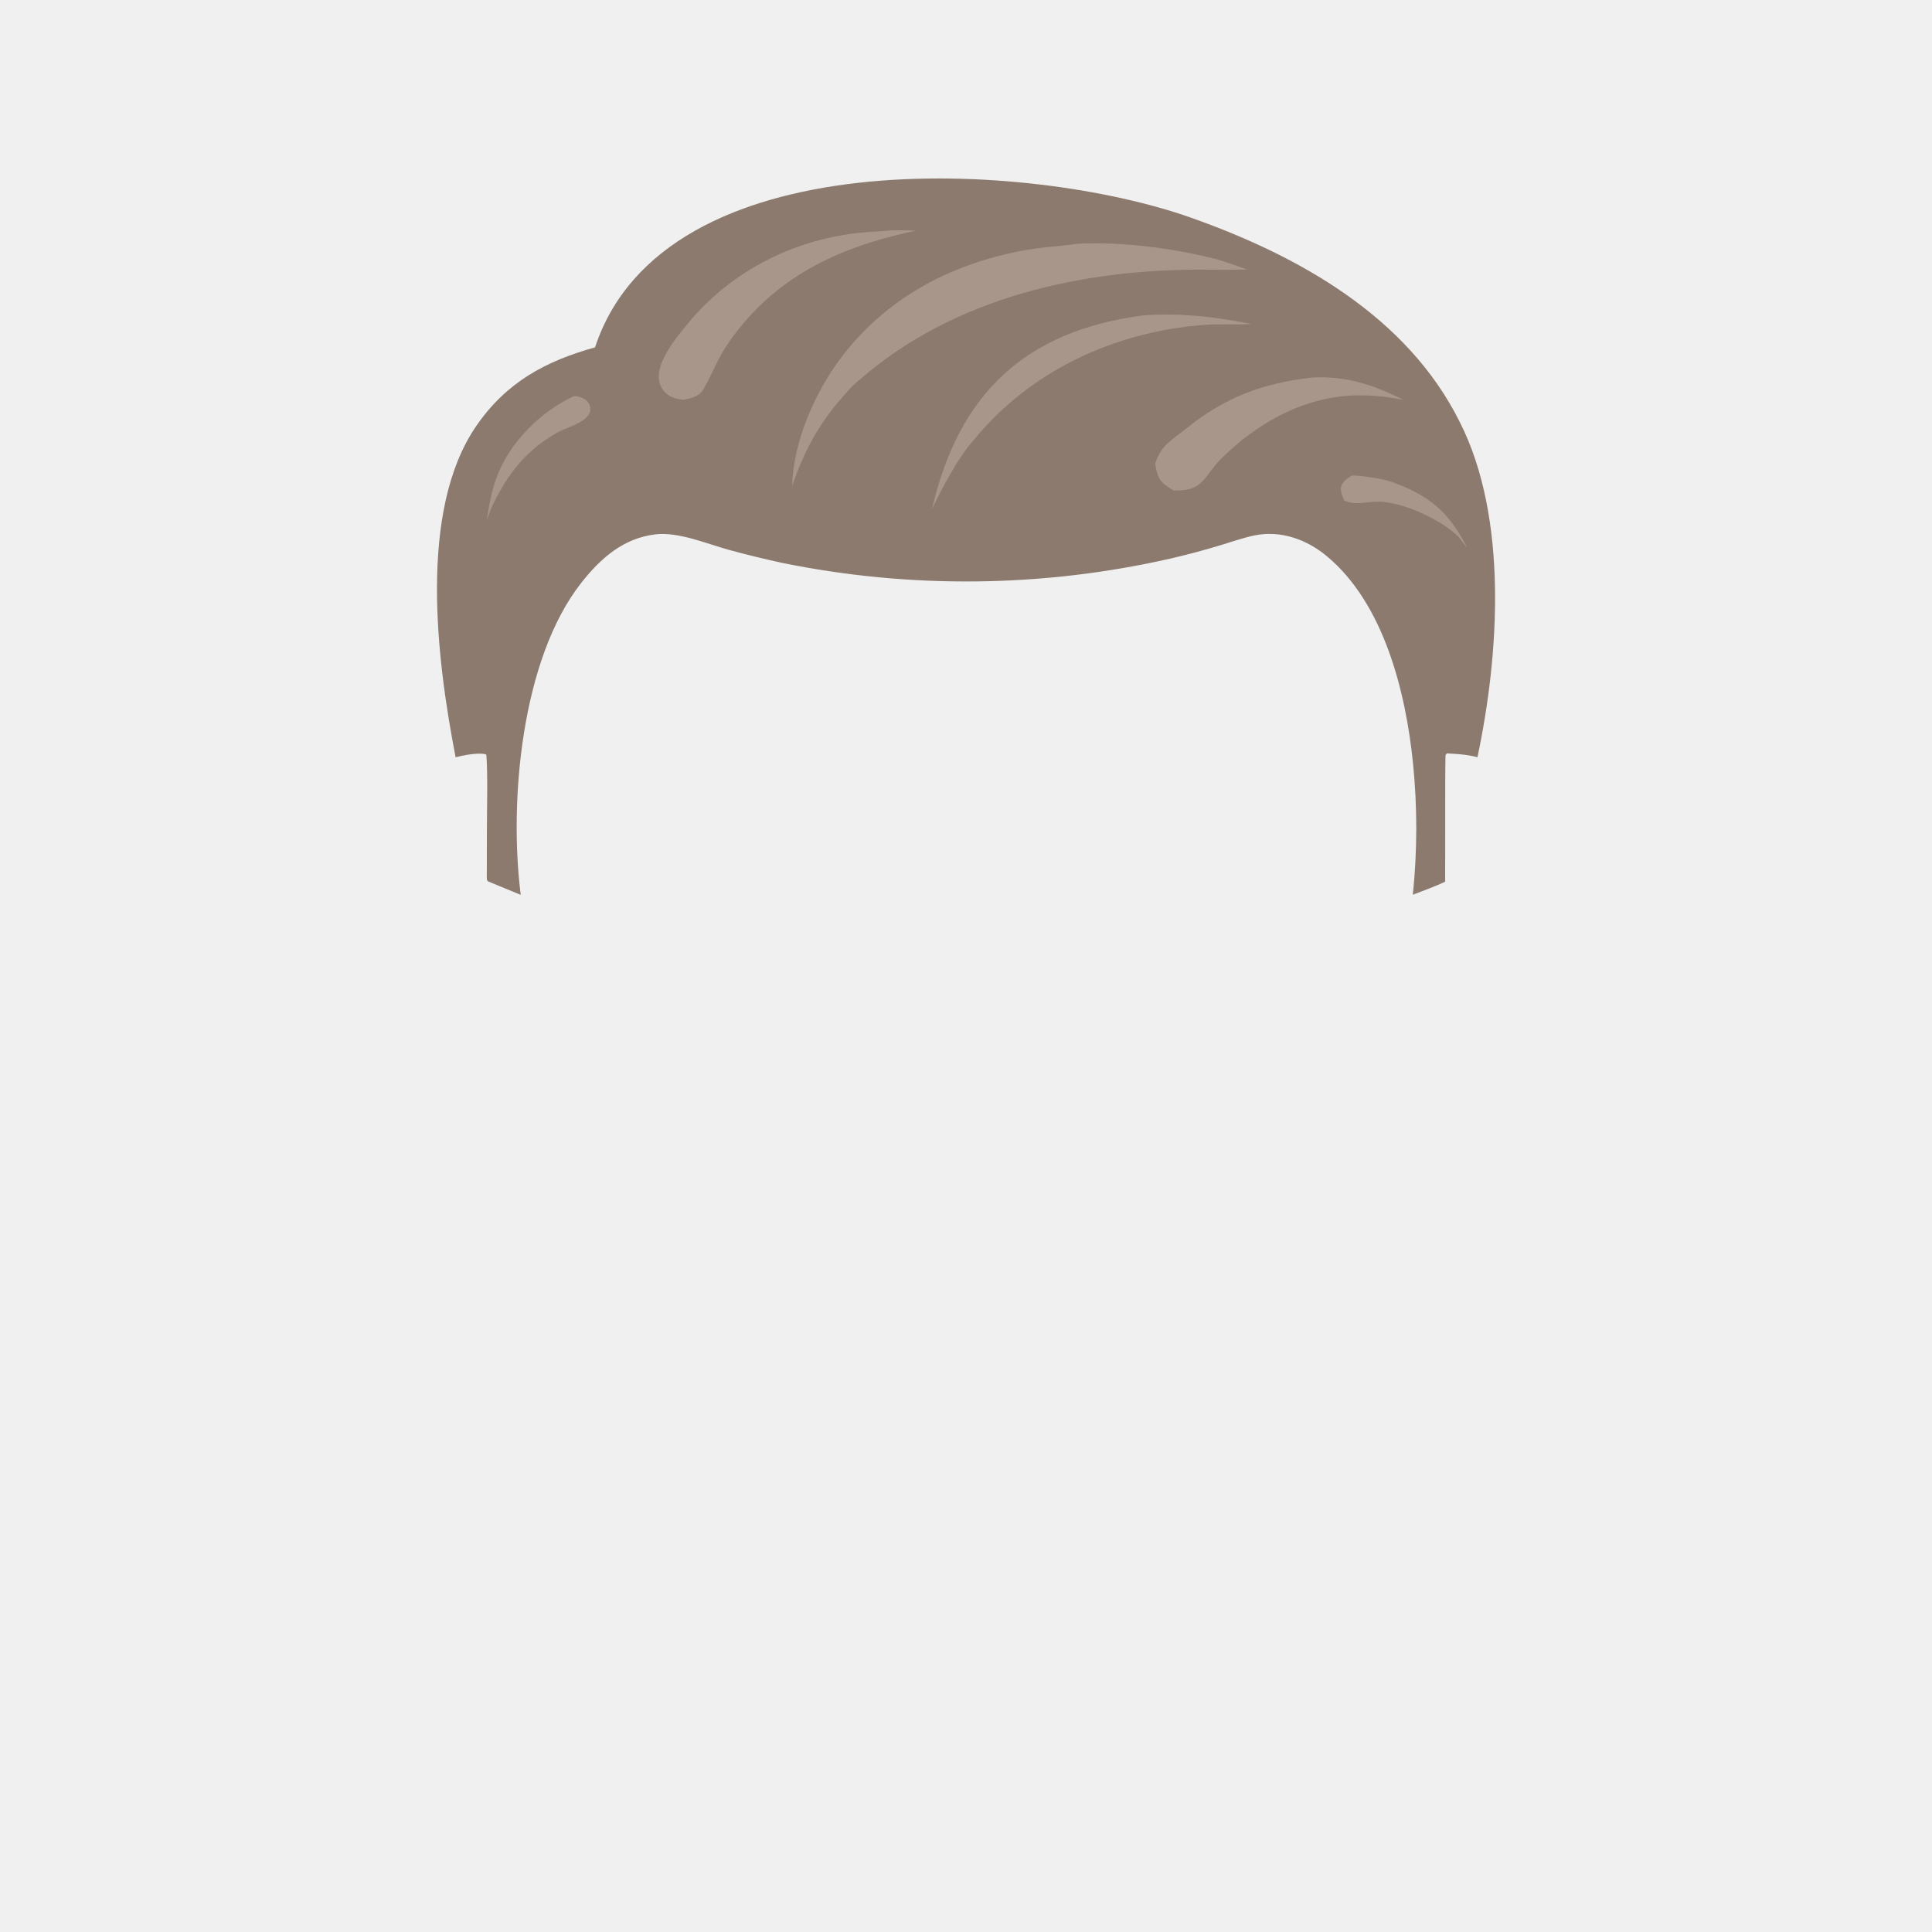
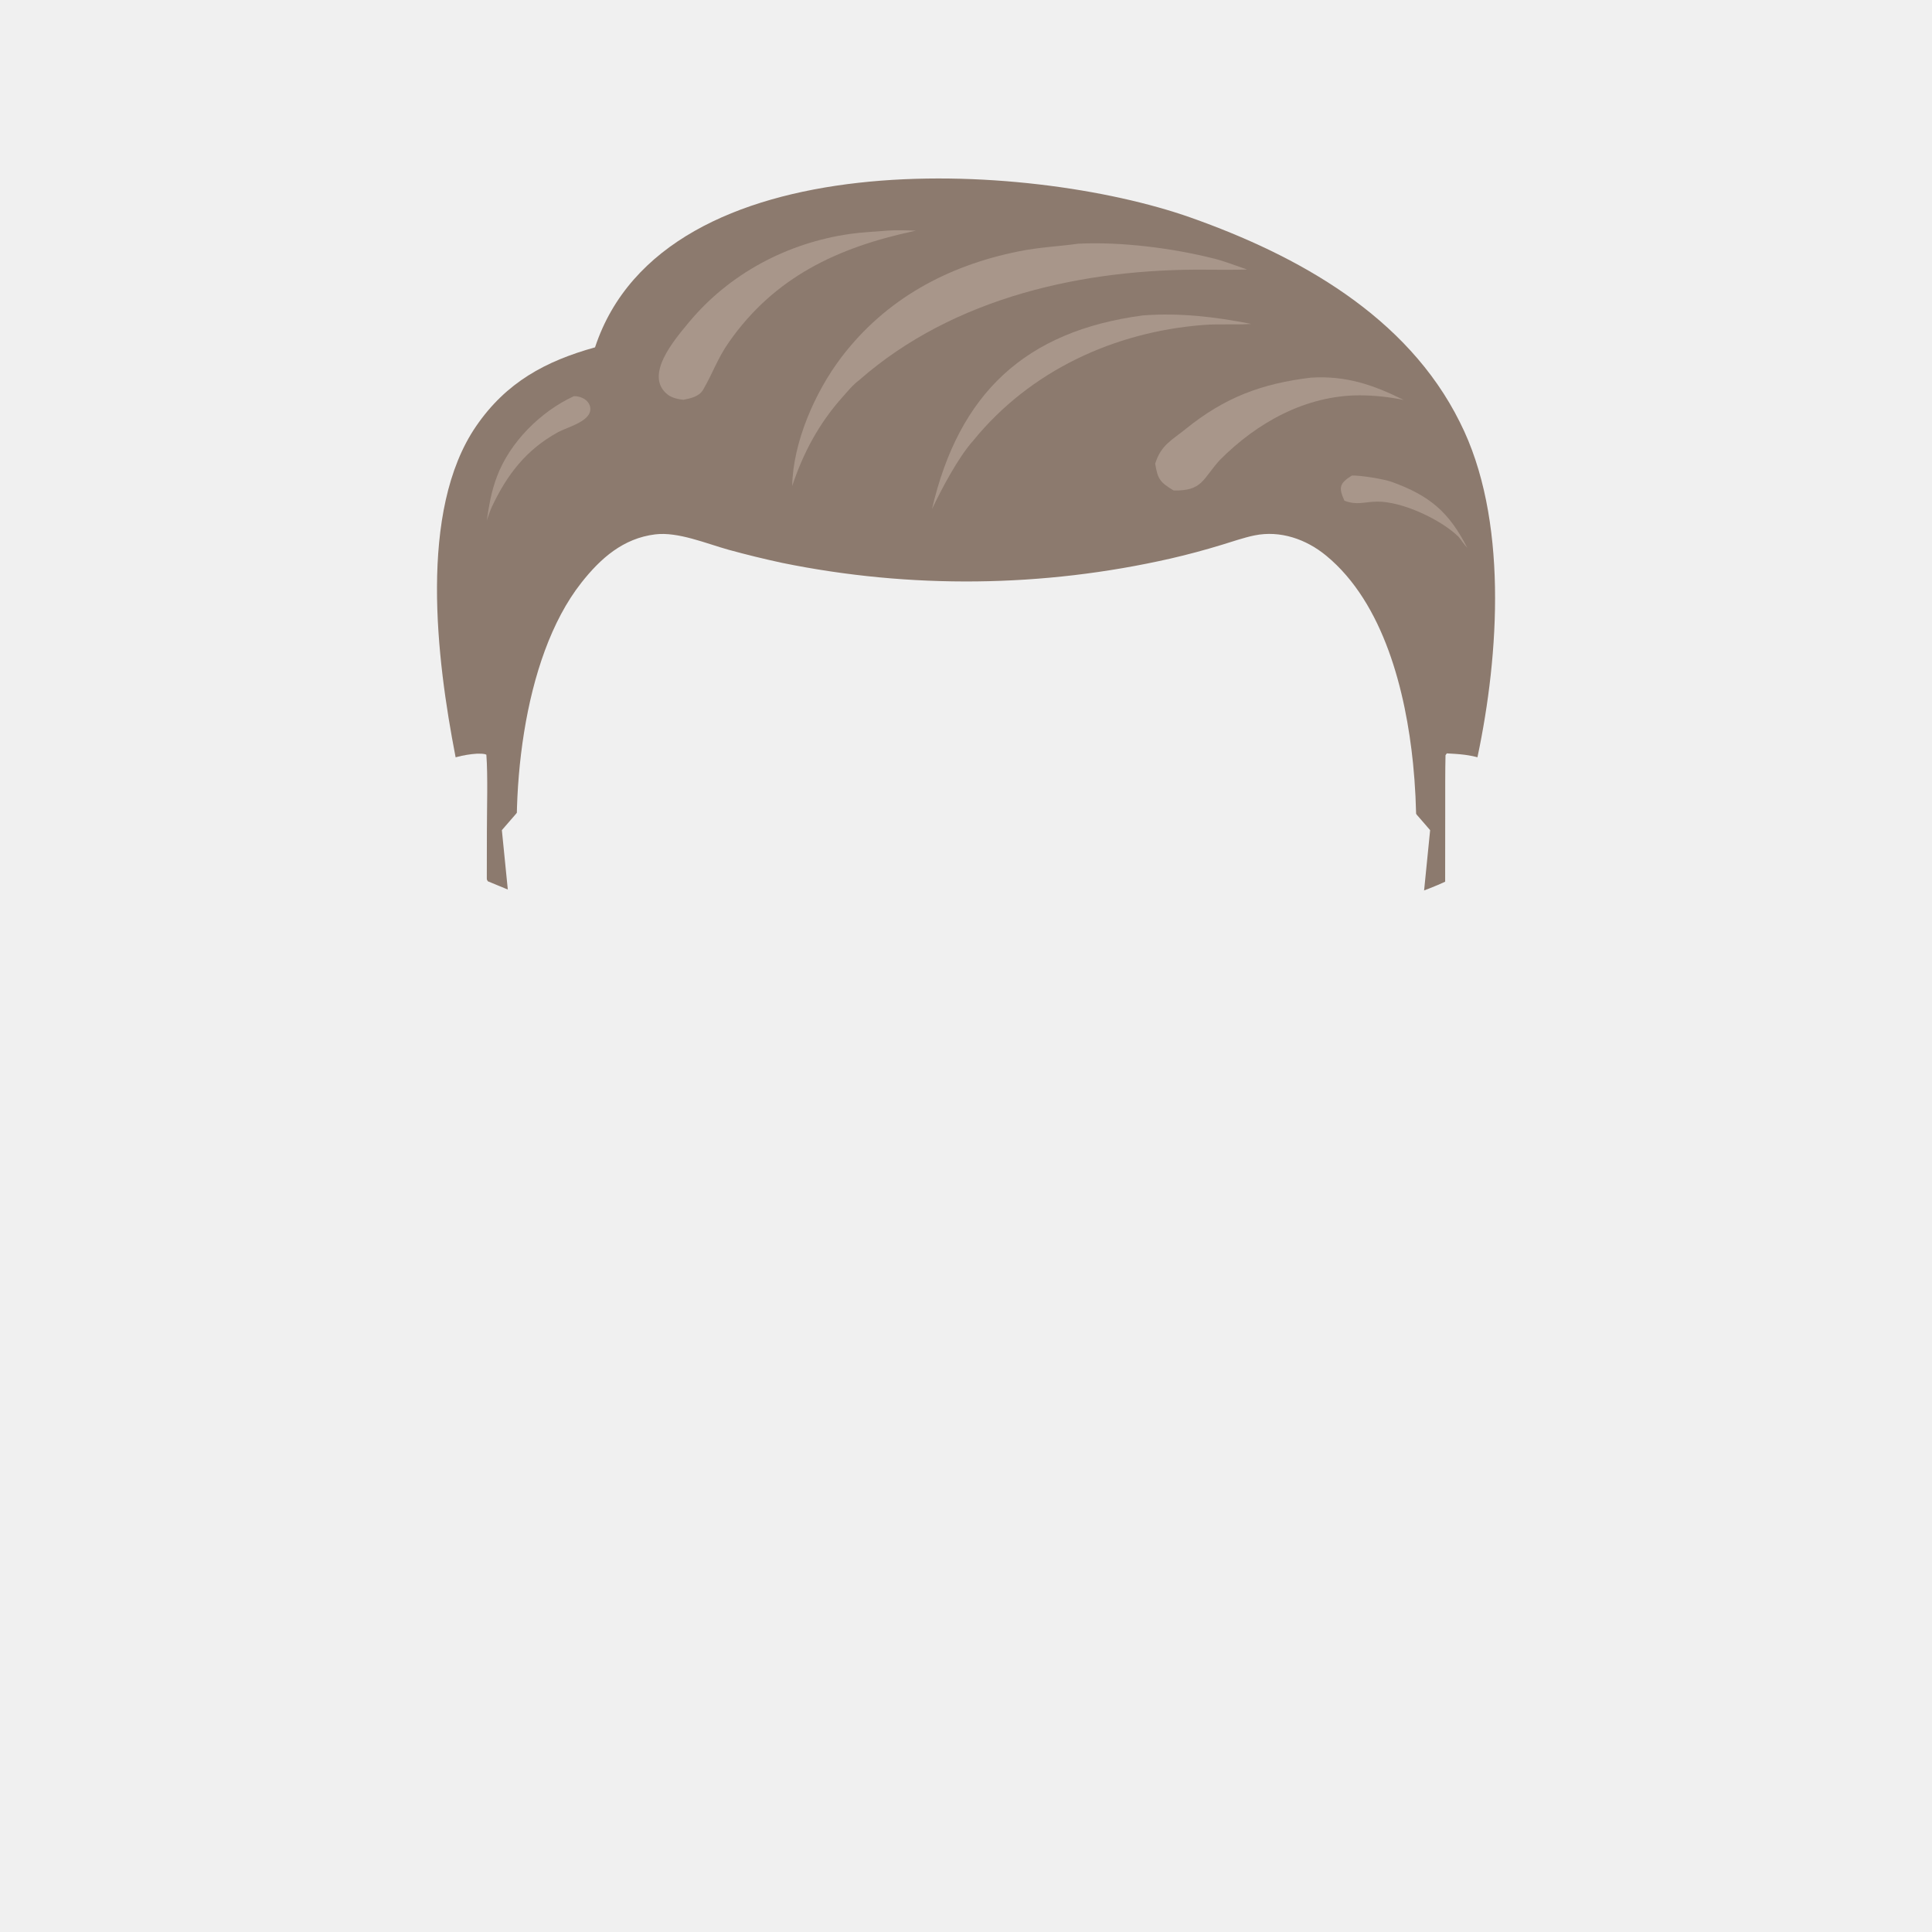
<svg xmlns="http://www.w3.org/2000/svg" version="1.1" viewBox="0 0 2048 2048" width="1024" height="1024">
  <defs>
    <mask id="facehole" maskUnits="userSpaceOnUse" x="0" y="0" width="2048" height="2048">
      <rect x="0" y="0" width="2048" height="2048" fill="white" />
      <path d="M 1533.68 798.613 C 1546.66 799.32 1557.8 799.941 1570.34 803.954 C 1618.2 819.269 1649.18 867.189 1646.49 917.096 C 1644.85 947.316 1631.33 975.662 1608.87 995.951 C 1586.91 1015.66 1562.54 1022.9 1533.67 1024.41 L 1532.38 1022.5 C 1531.22 1004.78 1531.9 981.123 1531.9 962.89 L 1531.99 854.537 C 1532.01 838.109 1531.91 817.251 1532.3 800.538 C 1532.76 799.896 1533.22 799.255 1533.68 798.613 z" fill="black" />
      <path d="M 515.884 1024.25 C 509.295 1024.06 502.266 1023.99 495.795 1022.87 C 407.909 1007.63 371.458 903.101 429.806 836.29 C 449.153 814.256 476.463 800.813 505.725 798.919 C 508.883 798.997 513.071 798.658 515.558 800.023 C 517.24 821.853 516.125 858.428 516.121 881.629 L 515.884 1024.25 z" fill="black" />
+       <path d="M 636.0 760.0 L 532.0 880.0 L 540.0 960.0 L 564.0 1040.0 L 636.0 1040.0 Z" fill="black" />
+       <path d="M 1412.0 760.0 L 1516.0 880.0 L 1508.0 960.0 L 1484.0 1040.0 L 1412.0 1040.0 Z" fill="black" />
    </mask>
  </defs>
  <g mask="url(#facehole)">
    <path transform="translate(0,0)" fill="rgb(140,122,110)" d="M 630.766 368.197 C 703.811 146.956 1091.28 170.194 1262.18 230.638 C 1375.81 270.828 1491.58 334.878 1547.51 447.539 C 1598.93 549.19 1589.12 694.053 1566.28 802.17 C 1560.21 841.174 1544.41 897.009 1532.46 934.406 C 1522.33 939.252 1508.22 944.451 1497.67 948.465 C 1502.45 902.162 1502.51 855.495 1497.87 809.179 C 1490.17 733.639 1467.13 639.528 1405.85 589.051 C 1384.51 571.476 1357.12 561.982 1329.74 567.569 C 1318.84 569.794 1306.11 574.203 1295.2 577.515 C 1277.27 583.004 1259.15 587.863 1240.88 592.081 C 1105.57 622.841 965.253 624.419 829.283 596.711 C 810.289 592.622 791.411 588.008 772.672 582.875 C 748.776 576.265 718.834 563.481 694.601 566.451 C 660.621 570.617 636.708 591.799 616.391 617.547 C 552.538 698.465 539.431 849.774 551.999 948.592 C 540.372 943.865 528.77 939.079 517.191 934.235 C 510.016 924.793 485.525 816.04 482.686 801.215 C 463.092 700.009 443.029 541.508 504.803 451.638 C 536.638 405.324 578.055 382.866 630.766 368.197 z" />
    <path transform="translate(0,0)" fill="rgb(168,150,138)" d="M 1143.12 258.321 C 1188.92 256.119 1243.31 263.025 1287.91 274.358 C 1298.08 276.942 1311.65 282.162 1321.98 285.703 C 1308.11 286.064 1293.76 286.024 1279.87 285.879 C 1149.23 284.516 1011.06 314.967 911.04 402.723 C 903.666 408.311 899.111 414.197 893.046 420.974 C 868.274 448.65 851.378 480.101 839.76 515.232 C 840.534 468.952 863.987 415.436 891.863 378.776 C 938.816 317.026 1004.42 281.642 1079.63 266.499 C 1102.44 261.905 1120.96 261.38 1143.12 258.321 z" />
    <path transform="translate(0,0)" fill="rgb(168,150,138)" d="M 941.637 244.406 C 949.204 243.757 963.502 244.19 970.859 244.549 C 969.948 244.729 969.04 244.918 968.133 245.117 C 888.048 262.371 820.98 293.627 772.652 362.753 C 760.574 380.028 755.674 395.353 745.427 412.996 C 741.092 420.459 732.495 422.137 724.589 423.77 C 719.477 423.454 712.039 421.651 707.881 418.388 C 682.168 398.208 714.765 360.452 729.662 342.393 C 772.731 290.188 834.647 257.341 901.463 247.914 C 914.614 246.058 928.265 245.565 941.637 244.406 z" />
    <path transform="translate(0,0)" fill="rgb(168,150,138)" d="M 1389.63 400.316 C 1426.74 397.999 1455.72 407.877 1487.97 423.977 C 1472.59 420.764 1456.93 419.115 1441.23 419.055 C 1384.13 419.15 1332.47 447.909 1293.03 487.688 C 1274.76 507.697 1274.88 520.625 1244.09 519.925 C 1229.38 511.125 1227.17 507.576 1224.54 491.416 C 1230.9 471.587 1241.7 467.008 1257.03 454.618 C 1298.46 421.132 1337.61 406.594 1389.63 400.316 z" />
    <path transform="translate(0,0)" fill="rgb(168,150,138)" d="M 1211.65 334.327 C 1250.96 331.431 1287.9 335.812 1326.32 343.358 C 1309.07 344.581 1292.99 343.117 1275.3 344.5 C 1181.5 351.836 1092.09 392.769 1031.71 467.026 C 1015.93 484.513 998.059 518.422 987.929 539.675 C 1016.45 417.042 1086.68 350.868 1211.65 334.327 z" />
    <path transform="translate(0,0)" fill="rgb(168,150,138)" d="M 608.375 419.948 C 616.345 419.817 624.762 424.356 625.723 432.364 C 627.419 446.496 601.552 452.645 591.67 458.057 C 557.914 476.543 537.43 503.043 521.231 537.644 C 519.697 540.694 517.259 548.202 515.999 551.731 C 518.539 534.965 520.749 521.296 526.799 505.138 C 540.429 468.735 573.275 436.052 608.375 419.948 z" />
    <path transform="translate(0,0)" fill="rgb(168,150,138)" d="M 1432.97 504.141 C 1441.55 503.651 1466.98 507.809 1475.19 510.776 C 1515.97 525.514 1536.05 542.973 1555.39 580.725 C 1552.06 577.033 1549.47 573.404 1546.51 569.428 C 1528.26 551.095 1486.18 531.201 1459.35 531.745 C 1445.44 532.027 1438.54 535.803 1425.16 530.785 C 1418.84 516.974 1419.75 512.38 1432.97 504.141 z" />
  </g>
</svg>
